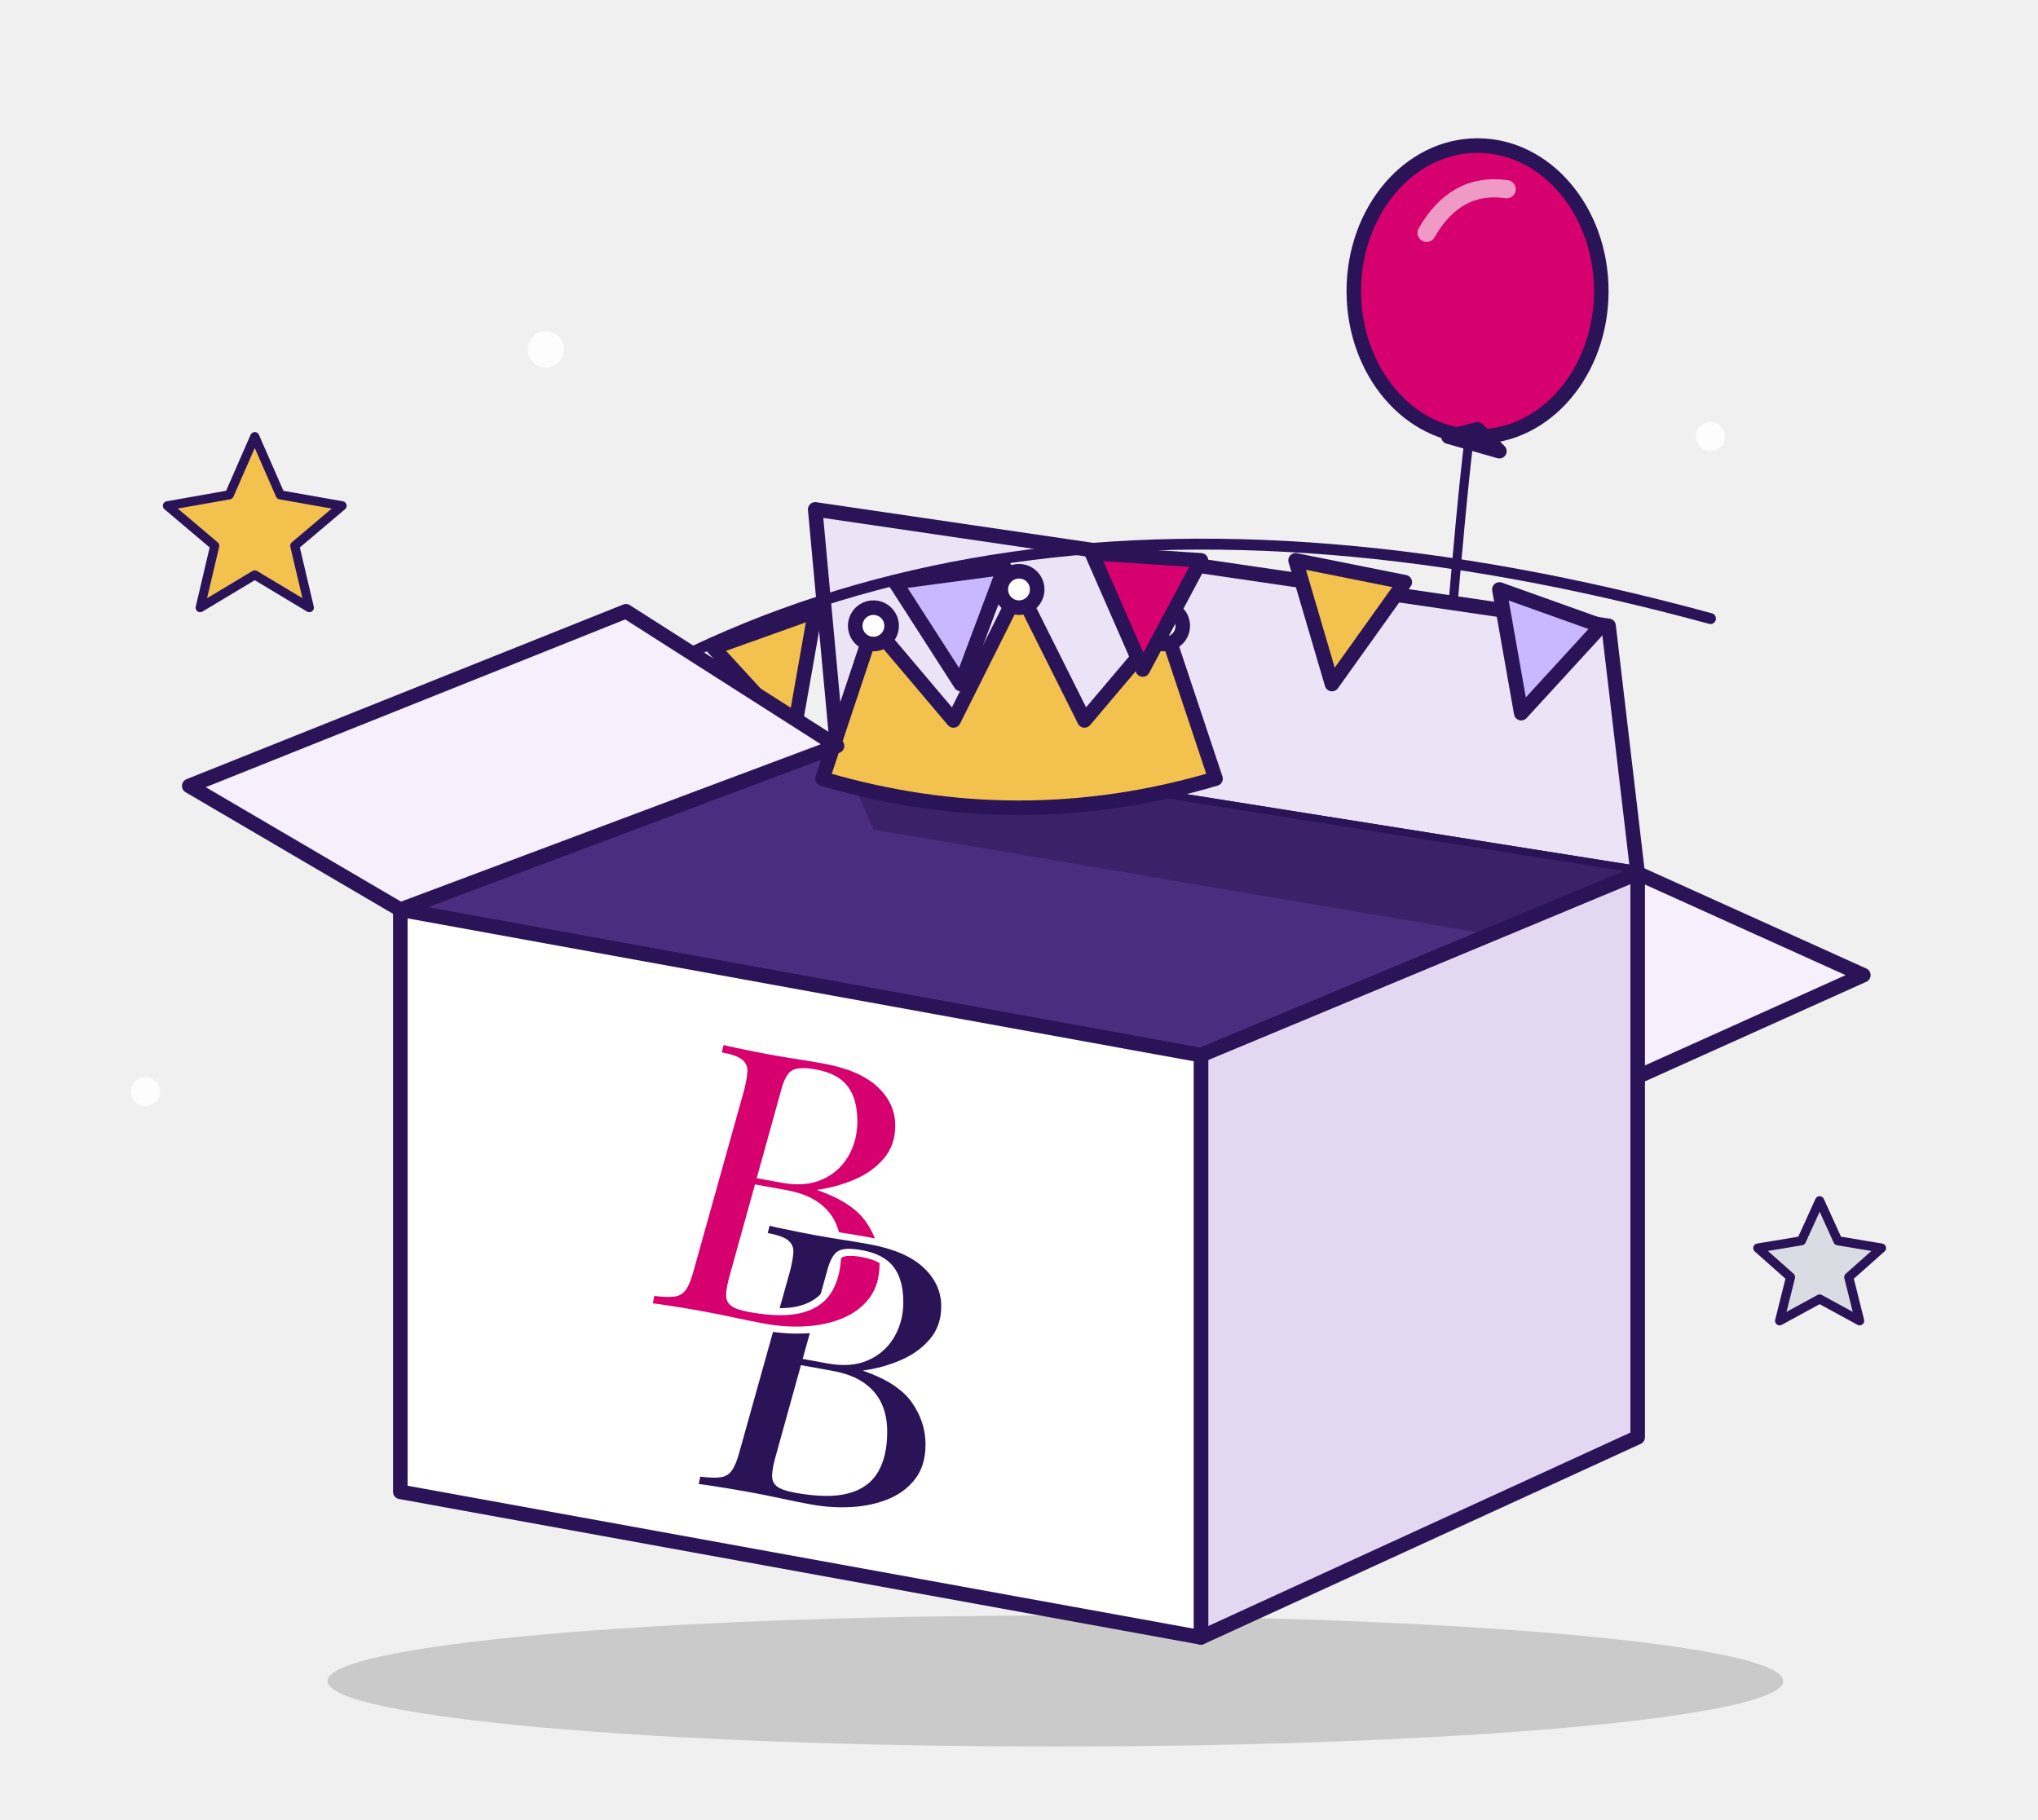
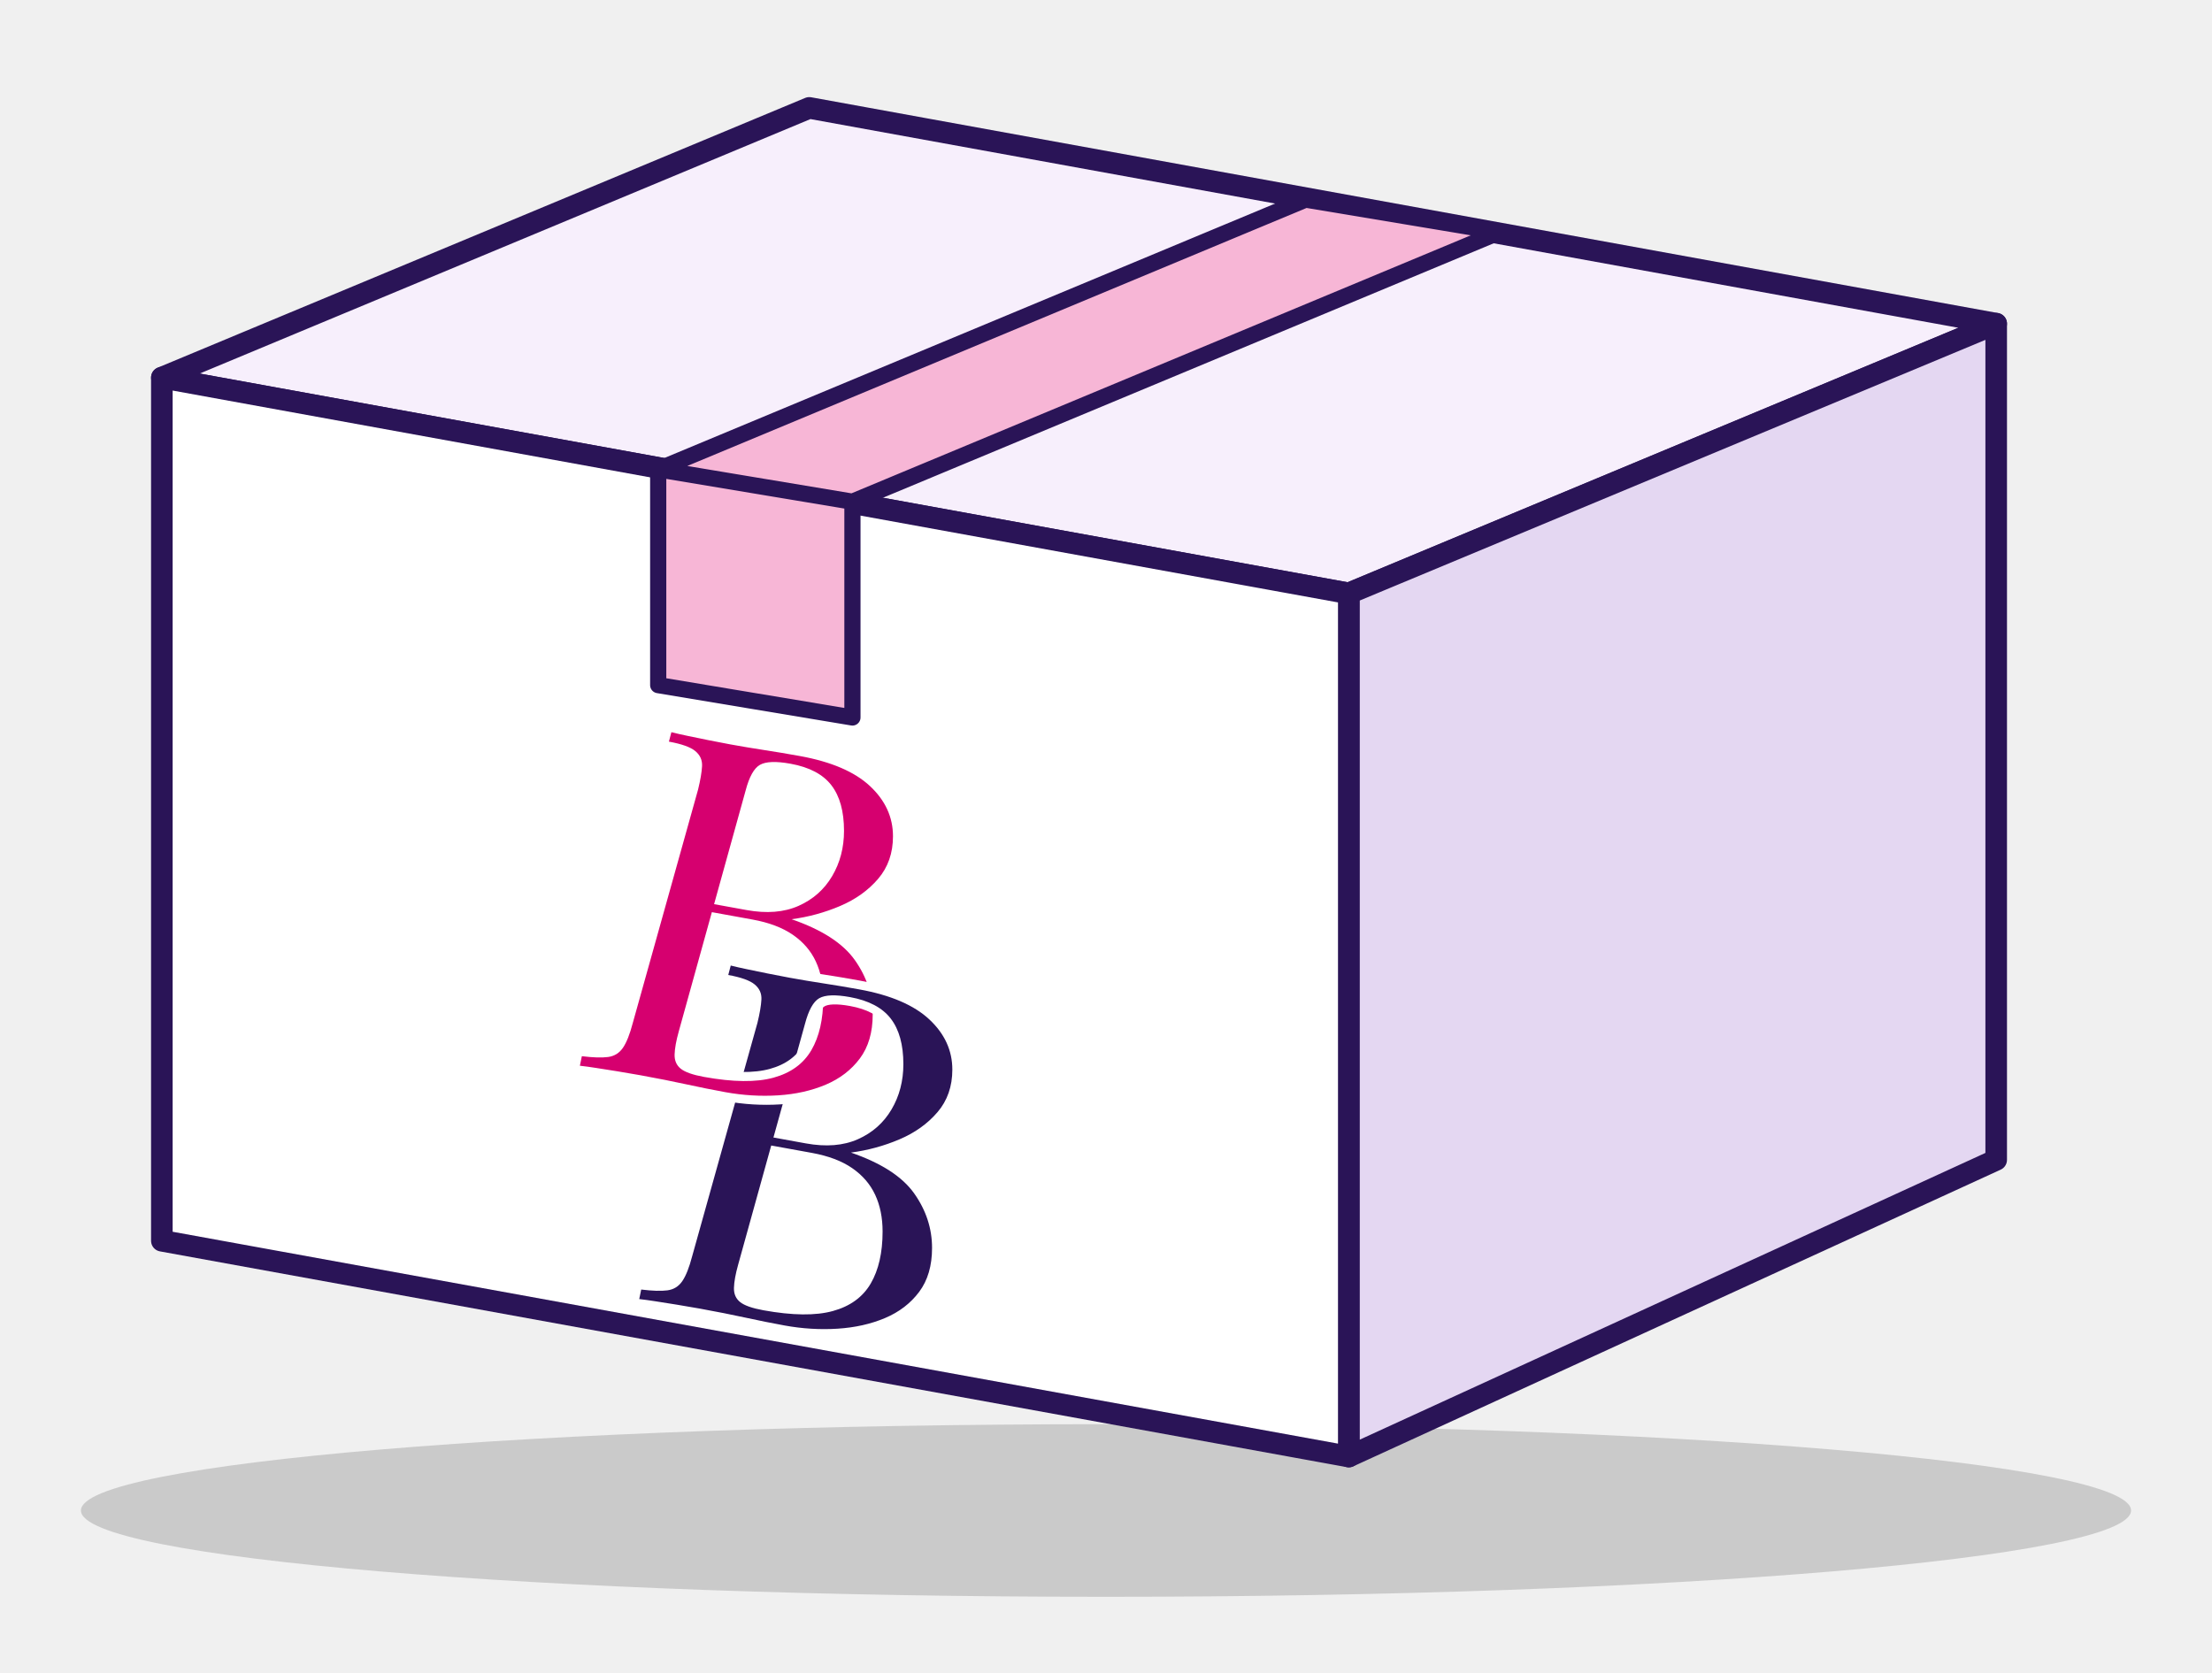
- <svg xmlns="http://www.w3.org/2000/svg" viewBox="0 0 560 500" width="560" height="500" role="img" aria-label="Illustration of a Bash Buddy party box">
+ <svg xmlns="http://www.w3.org/2000/svg" viewBox="80 160 410 310" width="410" height="310" role="img" aria-label="Illustration of a closed Bash Buddy box">
+   <ellipse cx="285" cy="440" rx="190" ry="16" fill="#000" fill-opacity=".16" />
  <g stroke="#2A1457" stroke-width="4" stroke-linejoin="round" stroke-linecap="round">
-     <ellipse cx="290" cy="462" rx="200" ry="18" fill="#000" fill-opacity=".16" stroke="none" />
-     <path d="M392 236 C398 190 400 150 404 118" fill="none" stroke-width="2.5" />
-     <ellipse cx="406" cy="80" rx="34" ry="40" fill="#D6006F" />
-     <path d="M398 120 l8 -2 l6 6 z" fill="#D6006F" />
-     <path d="M392 64 q8 -14 22 -12" fill="none" stroke="#fff" stroke-width="5" stroke-opacity=".6" />
-     <path d="M230 205 L450 240 L442 172 L224 140 Z" fill="#EDE3F7" />
-     <path d="M110 250 L230 205 L450 240 L330 290 Z" fill="#4B2D80" />
-     <path d="M230 205 L450 240 L440 262 L240 228 Z" fill="#3A2168" stroke="none" />
-     <path d="M226 214 l14 -42 l22 26 l18 -36 l18 36 l22 -26 l14 42 q-54 16 -108 0 z" fill="#F2C14E" />
-     <circle cx="240" cy="172" r="5" fill="#fff" />
-     <circle cx="280" cy="162" r="5" fill="#fff" />
-     <circle cx="320" cy="172" r="5" fill="#fff" />
-     <path d="M120 226 Q250 110 470 170" fill="none" stroke-width="3" />
-     <path d="M150 205 l26 -14 l-2 34 z" fill="#D6006F" />
-     <path d="M196 178 l28 -10 l-6 34 z" fill="#F2C14E" />
-     <path d="M246 160 l30 -4 l-12 32 z" fill="#C9B8FF" />
-     <path d="M300 152 l30 2 l-16 30 z" fill="#D6006F" />
-     <path d="M356 154 l30 6 l-20 28 z" fill="#F2C14E" />
-     <path d="M412 162 l28 10 l-22 24 z" fill="#C9B8FF" />
-     <path d="M110 250 L230 205 L172 168 L52 216 Z" fill="#F7EFFC" />
-     <path d="M330 290 L450 240 L512 268 L392 322 Z" fill="#F7EFFC" />
-     <path d="M330 290 L450 240 L450 395 L330 450 Z" fill="#E4D7F2" />
-     <path d="M110 250 L330 290 L330 450 L110 410 Z" fill="#fff" />
+     <path d="M110 230 L330 270 L450 220 L230 180 Z" fill="#F7EFFC" />
+     <path d="M330 270 L450 220 L450 375 L330 430 Z" fill="#E4D7F2" />
+     <path d="M110 230 L330 270 L330 430 L110 390 Z" fill="#fff" />
+     <path d="M202 247 L238 253 L358 203 L322 197 Z M202 247 L238 253 L238 293 L202 287 Z" fill="#F7B6D6" stroke-width="3" />
  </g>
-   <g transform="translate(220,352) skewY(10.3) translate(-42,-62)">
-     <svg x="0" y="0" width="82" height="124" viewBox="0 0 773 1178">
+   <g transform="translate(222,352) skewY(10.3) translate(-36,-54)">
+     <svg x="0" y="0" width="72" height="108" viewBox="0 0 773 1178">
      <g transform="translate(43,718) scale(1,-1)">
        <defs>
          <mask id="m1" maskUnits="userSpaceOnUse" x="-6000" y="-6000" width="12000" height="12000">
            <rect x="-6000" y="-6000" width="12000" height="12000" fill="#fff" />
            <clipPath id="m1c">
              <rect x="414" y="184" width="190" height="119" />
            </clipPath>
            <g clip-path="url(#m1c)" fill="#000" stroke="#000" stroke-width="36" stroke-linejoin="round">
              <g transform="matrix(1,0,0,1,120,-450)">
                <path d="M412 707Q507 707 553.5 672.0Q600 637 600 579Q600 528 570.0 487.5Q540 447 493.0 418.5Q446 390 395 374Q487 359 523.0 314.5Q559 270 559 211Q559 157 533.0 117.5Q507 78 464.0 52.0Q421 26 368.0 13.0Q315 0 261 0Q223 0 182.0 1.5Q141 3 89 3Q66 3 43.0 2.5Q20 2 0.5 1.5Q-19 1 -33 0L-29 20Q5 22 24.0 28.0Q43 34 54.0 52.0Q65 70 74 106L206 602Q213 632 214.0 650.5Q215 669 200.5 678.5Q186 688 147 688L152 708Q166 707 185.0 706.5Q204 706 226.5 705.5Q249 705 271 705Q306 705 340.5 706.0Q375 707 412 707ZM222 359 226 376H304Q365 376 409.0 403.5Q453 431 477.0 476.0Q501 521 501 572Q501 631 475.5 659.5Q450 688 393 688Q349 688 331.0 674.5Q313 661 302 617L167 106Q159 76 158.5 57.5Q158 39 171.0 31.0Q184 23 218 23Q306 23 358.5 47.0Q411 71 435.0 116.5Q459 162 459 226Q459 268 444.0 297.5Q429 327 397.5 343.0Q366 359 316 359Z" />
              </g>
            </g>
          </mask>
          <mask id="m2" maskUnits="userSpaceOnUse" x="-6000" y="-6000" width="12000" height="12000">
            <rect x="-6000" y="-6000" width="12000" height="12000" fill="#fff" />
            <clipPath id="m2c">
              <rect x="240" y="-44" width="206" height="170" />
            </clipPath>
            <g clip-path="url(#m2c)" fill="#000" stroke="#000" stroke-width="36" stroke-linejoin="round">
              <g transform="matrix(1,0,0,1,0,0)">
                <path d="M412 707Q507 707 553.5 672.0Q600 637 600 579Q600 528 570.0 487.5Q540 447 493.0 418.5Q446 390 395 374Q487 359 523.0 314.5Q559 270 559 211Q559 157 533.0 117.5Q507 78 464.0 52.0Q421 26 368.0 13.0Q315 0 261 0Q223 0 182.0 1.5Q141 3 89 3Q66 3 43.0 2.5Q20 2 0.5 1.5Q-19 1 -33 0L-29 20Q5 22 24.0 28.0Q43 34 54.0 52.0Q65 70 74 106L206 602Q213 632 214.0 650.5Q215 669 200.5 678.5Q186 688 147 688L152 708Q166 707 185.0 706.5Q204 706 226.5 705.5Q249 705 271 705Q306 705 340.5 706.0Q375 707 412 707ZM222 359 226 376H304Q365 376 409.0 403.5Q453 431 477.0 476.0Q501 521 501 572Q501 631 475.5 659.5Q450 688 393 688Q349 688 331.0 674.5Q313 661 302 617L167 106Q159 76 158.5 57.5Q158 39 171.0 31.0Q184 23 218 23Q306 23 358.5 47.0Q411 71 435.0 116.5Q459 162 459 226Q459 268 444.0 297.5Q429 327 397.5 343.0Q366 359 316 359Z" />
              </g>
            </g>
          </mask>
        </defs>
        <g fill="#D6006F" mask="url(#m1)">
          <g transform="matrix(1,0,0,1,0,0)">
            <path d="M412 707Q507 707 553.5 672.0Q600 637 600 579Q600 528 570.0 487.5Q540 447 493.0 418.5Q446 390 395 374Q487 359 523.0 314.5Q559 270 559 211Q559 157 533.0 117.5Q507 78 464.0 52.0Q421 26 368.0 13.0Q315 0 261 0Q223 0 182.0 1.5Q141 3 89 3Q66 3 43.0 2.5Q20 2 0.5 1.5Q-19 1 -33 0L-29 20Q5 22 24.0 28.0Q43 34 54.0 52.0Q65 70 74 106L206 602Q213 632 214.0 650.5Q215 669 200.5 678.5Q186 688 147 688L152 708Q166 707 185.0 706.5Q204 706 226.5 705.5Q249 705 271 705Q306 705 340.5 706.0Q375 707 412 707ZM222 359 226 376H304Q365 376 409.0 403.5Q453 431 477.0 476.0Q501 521 501 572Q501 631 475.5 659.5Q450 688 393 688Q349 688 331.0 674.5Q313 661 302 617L167 106Q159 76 158.5 57.5Q158 39 171.0 31.0Q184 23 218 23Q306 23 358.5 47.0Q411 71 435.0 116.5Q459 162 459 226Q459 268 444.0 297.5Q429 327 397.5 343.0Q366 359 316 359Z" />
          </g>
        </g>
        <g fill="#2A1457" mask="url(#m2)">
          <g transform="matrix(1,0,0,1,120,-450)">
            <path d="M412 707Q507 707 553.5 672.0Q600 637 600 579Q600 528 570.0 487.5Q540 447 493.0 418.5Q446 390 395 374Q487 359 523.0 314.5Q559 270 559 211Q559 157 533.0 117.5Q507 78 464.0 52.0Q421 26 368.0 13.0Q315 0 261 0Q223 0 182.0 1.5Q141 3 89 3Q66 3 43.0 2.5Q20 2 0.5 1.5Q-19 1 -33 0L-29 20Q5 22 24.0 28.0Q43 34 54.0 52.0Q65 70 74 106L206 602Q213 632 214.0 650.5Q215 669 200.5 678.5Q186 688 147 688L152 708Q166 707 185.0 706.5Q204 706 226.5 705.5Q249 705 271 705Q306 705 340.5 706.0Q375 707 412 707ZM222 359 226 376H304Q365 376 409.0 403.5Q453 431 477.0 476.0Q501 521 501 572Q501 631 475.5 659.5Q450 688 393 688Q349 688 331.0 674.5Q313 661 302 617L167 106Q159 76 158.5 57.5Q158 39 171.0 31.0Q184 23 218 23Q306 23 358.5 47.0Q411 71 435.0 116.5Q459 162 459 226Q459 268 444.0 297.5Q429 327 397.5 343.0Q366 359 316 359Z" />
          </g>
        </g>
      </g>
    </svg>
  </g>
-   <g fill="#F2C14E" stroke="#2A1457" stroke-width="2.5" stroke-linejoin="round">
-     <path d="M70 120 l7 16 l17 3 l-13 11 l4 17 l-15 -9 l-15 9 l4 -17 l-13 -11 l17 -3 z" />
-     <path d="M500 330 l5 11 l12 2 l-9 8 l3 12 l-11 -6 l-11 6 l3 -12 l-9 -8 l12 -2 z" fill="#D9DCE3" />
-   </g>
-   <g fill="#fff" fill-opacity=".85">
-     <circle cx="150" cy="96" r="5" />
-     <circle cx="470" cy="120" r="4" />
-     <circle cx="40" cy="300" r="4" />
-   </g>
</svg>
